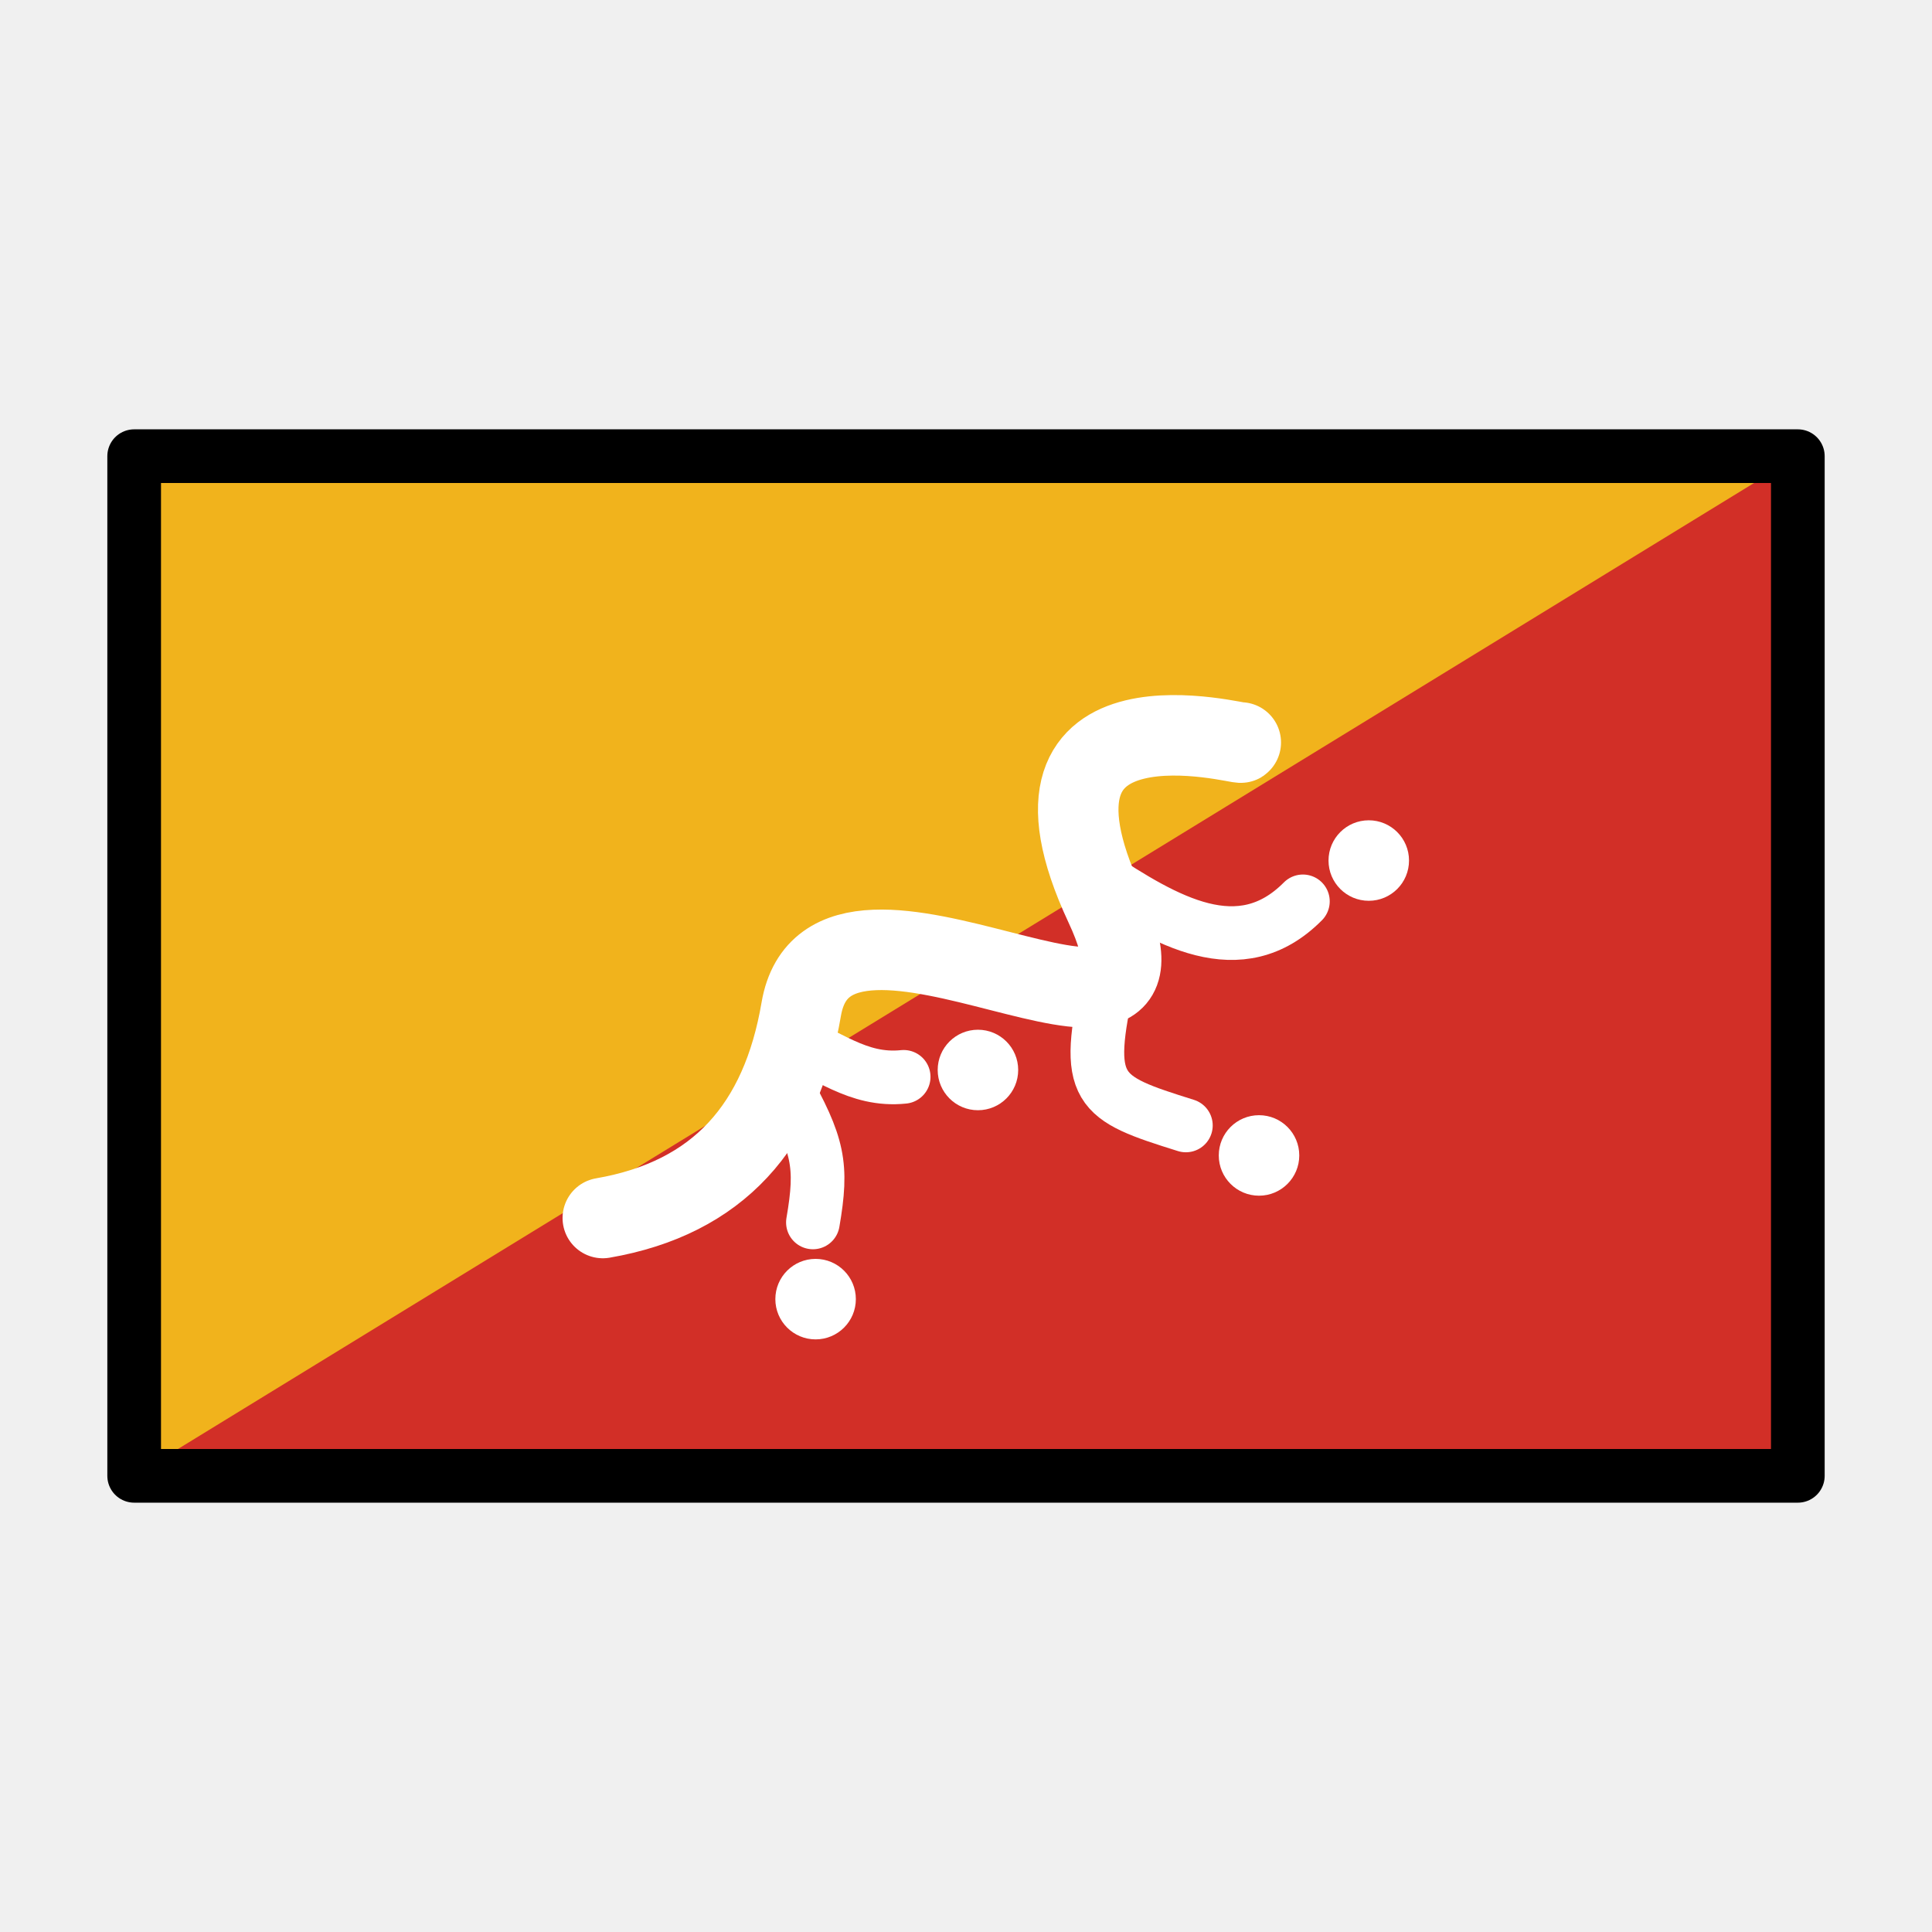
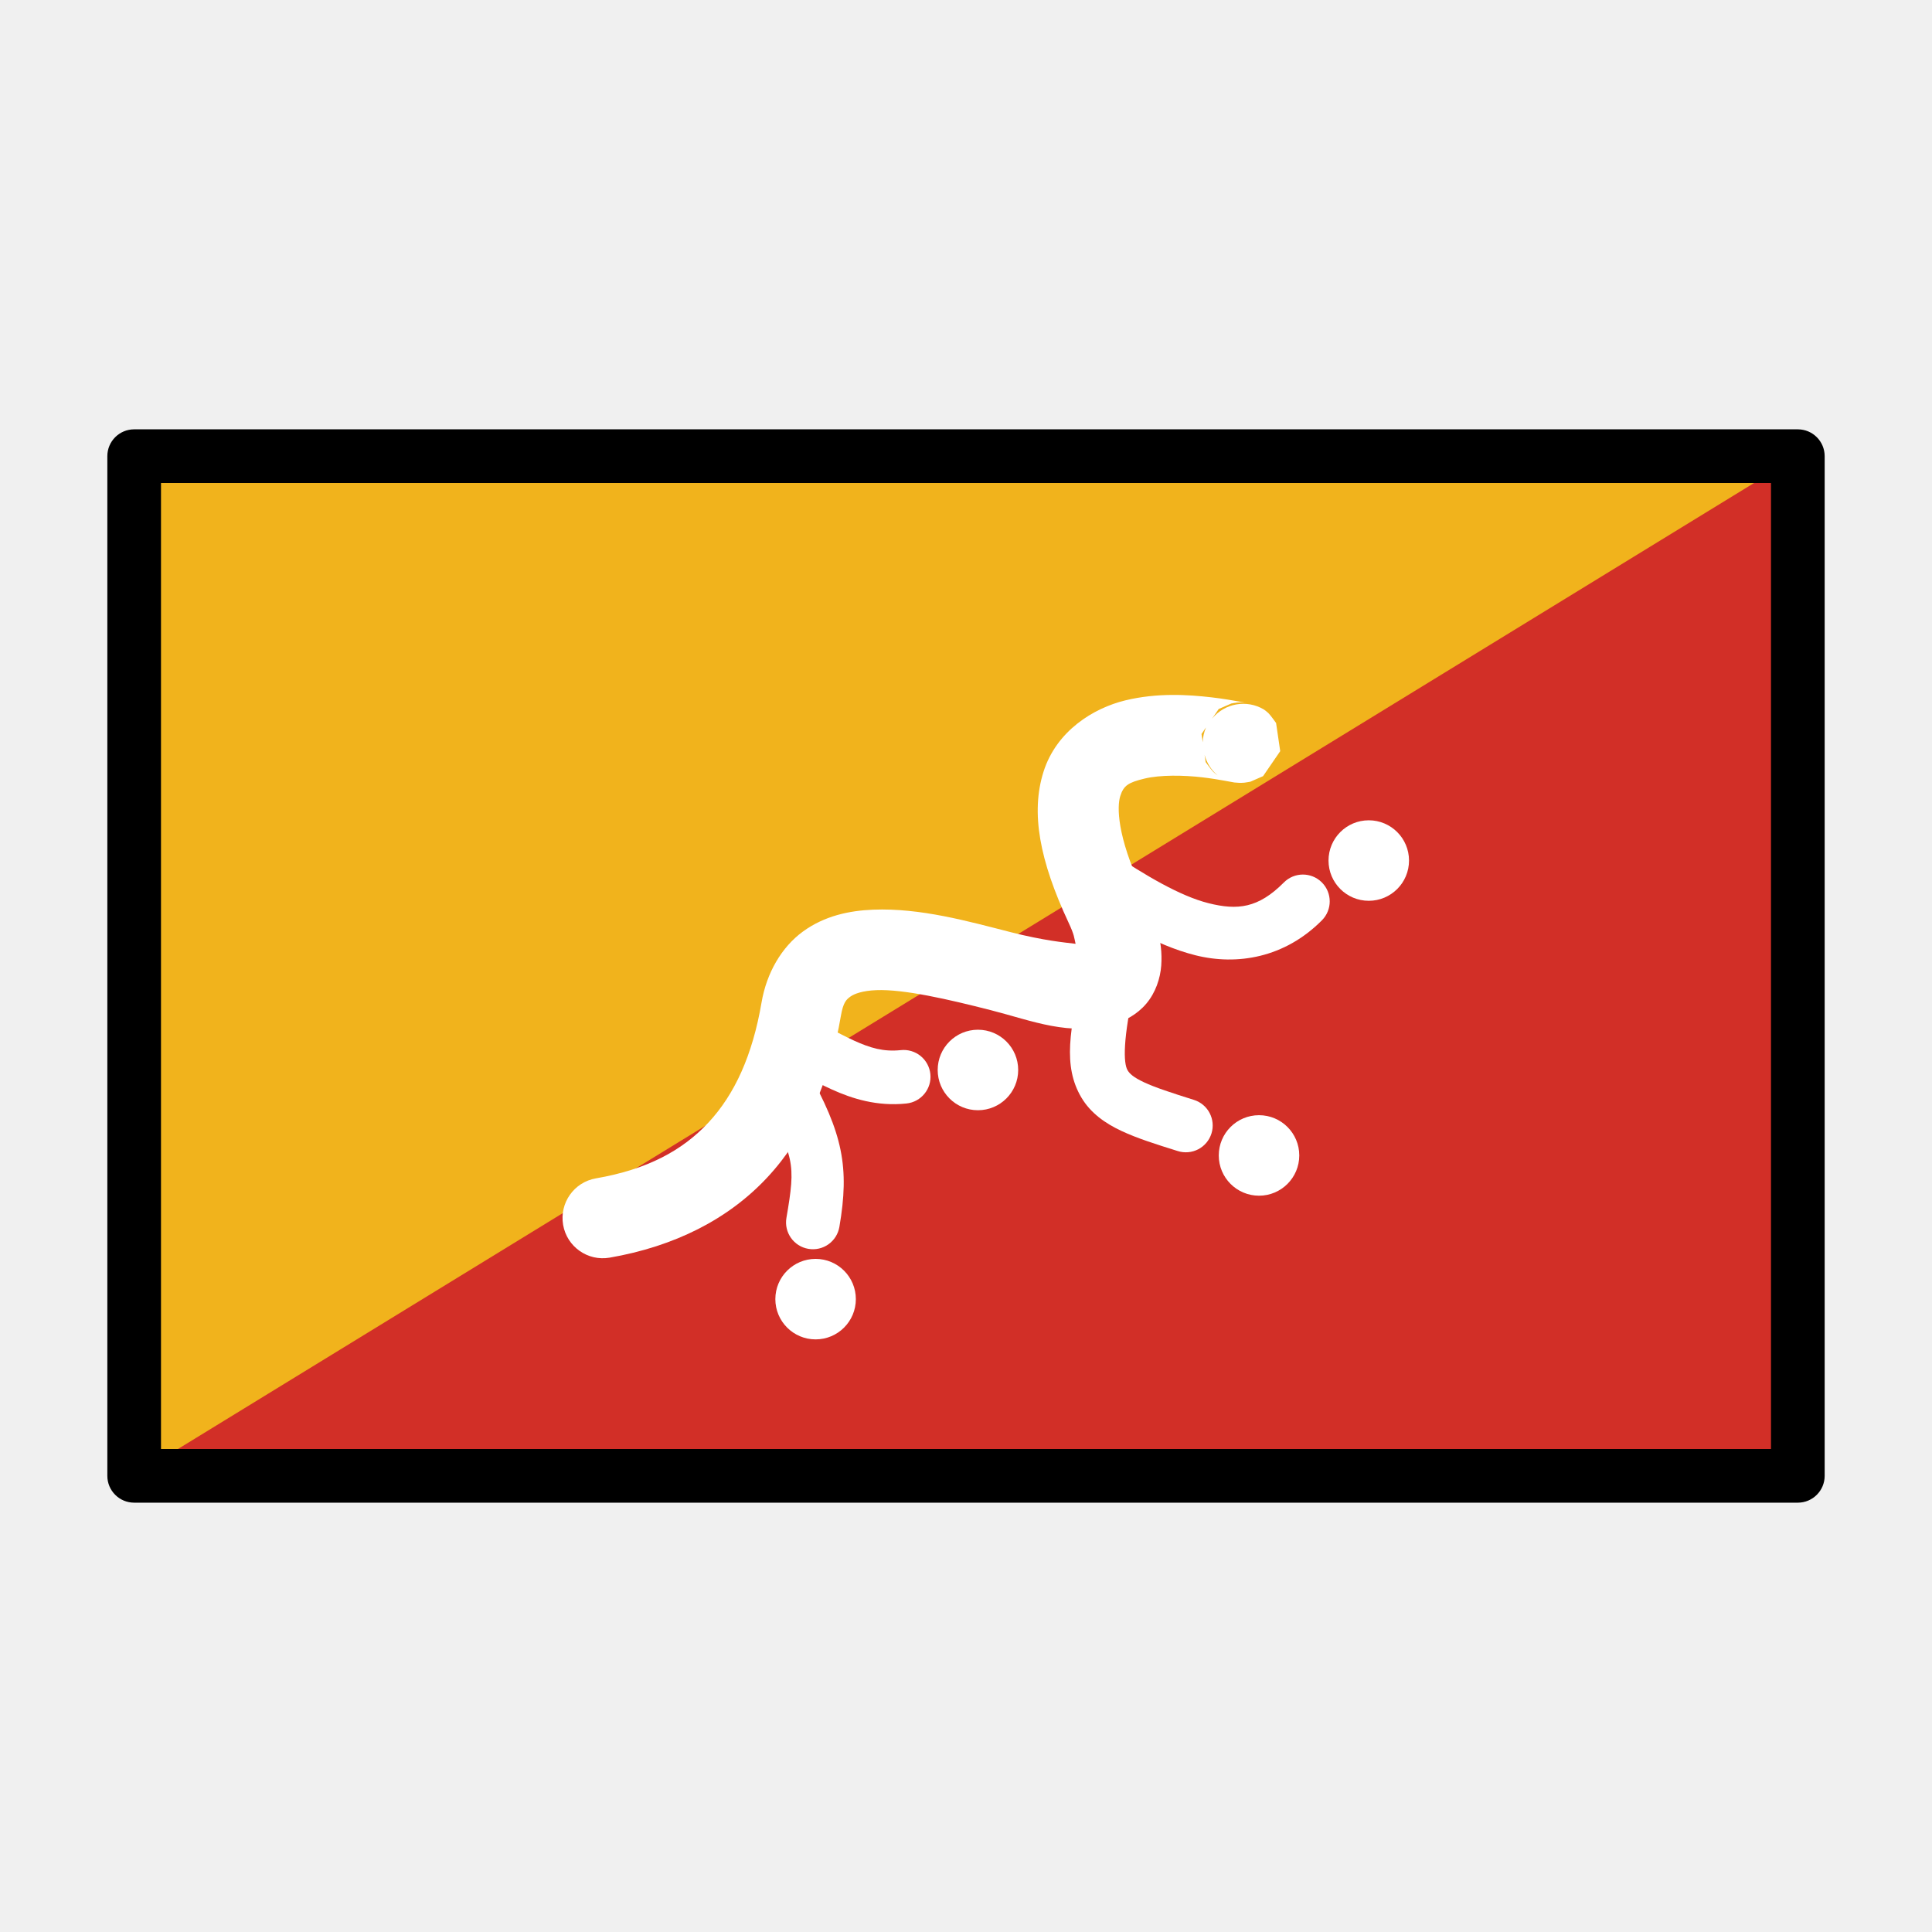
<svg xmlns="http://www.w3.org/2000/svg" id="emoji" viewBox="0 0 72 72" version="1.1">
-   <g id="color">
-     <rect x="5" y="17" width="62" height="38" fill="#d22f27" />
-     <polygon fill="#f1b31c" points="5 17 5 55 67 17" />
-     <g>
-       <path fill="none" stroke="#fff" stroke-linecap="round" stroke-linejoin="round" stroke-width="3" d="m46.24 27.67c0.201 0.141-9.044-2.459-5.06 6.075 3.623 7.761-10.23-2.525-11.32 3.865-0.743 4.356-3.086 7.037-7.395 7.782" />
-       <path fill="none" stroke="#fff" stroke-linecap="round" stroke-linejoin="round" stroke-width="2" d="m40.81 32.58c2.651 1.756 5.4 3.373 7.745 1.011" />
-       <path fill="none" stroke="#fff" stroke-linecap="round" stroke-linejoin="round" stroke-width="2" d="m41.33 36.44c-0.966 4.229-0.449 4.465 2.864 5.502" />
-       <circle cx="46.92" cy="43.06" r="1.5" fill="#fff" />
-       <circle cx="51.01" cy="32.07" r="1.5" fill="#fff" />
-       <g transform="matrix(1.5 0 0 1.5 -22.39 -22.64)" stroke-width="0.667">
-         <circle cx="35.19" cy="47.37" r="1" fill="#fff" stroke-width="0.444" />
-       </g>
-       <path fill="none" stroke="#fff" stroke-linecap="round" stroke-linejoin="round" stroke-width="2" d="m29.21 40.36c1.304 2.327 1.453 3.054 1.085 5.196" />
-       <path fill="none" stroke="#fff" stroke-linecap="round" stroke-linejoin="round" stroke-width="2" d="m29.3 38.71c1.54 0.539 2.636 1.603 4.377 1.421" />
-       <g transform="matrix(1.5 0 0 1.5 -16.34 -31.18)" stroke-width="0.667">
-         <circle cx="35.19" cy="47.37" r="1" fill="#fff" stroke-width="0.444" />
-       </g>
-     </g>
-   </g>
-   <g id="line">
-     <rect x="5" y="17" width="62" height="38" fill="none" stroke="#000" stroke-linecap="round" stroke-linejoin="round" stroke-width="2" />
-   </g>
+   <defs id="defs82099" />
+   <path id="path82331" style="fill:#d22f27" d="M 5,17 H 67 V 55 H 5 Z" />
+   <path id="path82334" style="fill:#f1b31c" d="M 67,17 H 5 v 38 z" />
+   <path style="color:#000000;fill:#ffffff;stroke-linecap:round;stroke-linejoin:round;-inkscape-stroke:none" d="m 45.148,25.988 c -0.868,-0.101 -2.018,-0.176 -3.211,0.113 -1.193,0.29 -2.567,1.139 -3.049,2.662 -0.482,1.523 -0.146,3.307 0.932,5.615 0.23,0.492 0.205,0.556 0.264,0.795 -0.414,-0.051 -1.168,-0.115 -2.426,-0.436 -1.57,-0.401 -3.357,-0.906 -5.119,-0.836 -0.881,0.035 -1.807,0.227 -2.611,0.811 -0.804,0.584 -1.361,1.553 -1.547,2.645 -0.336,1.971 -1.003,3.428 -1.979,4.477 -0.976,1.048 -2.292,1.751 -4.193,2.08 a 1.5,1.5 0 0 0 -1.223,1.734 1.5,1.5 0 0 0 1.734,1.221 c 2.407,-0.416 4.418,-1.425 5.877,-2.992 1.459,-1.568 2.333,-3.63 2.74,-6.016 0.086,-0.506 0.204,-0.611 0.352,-0.719 0.148,-0.107 0.454,-0.222 0.969,-0.242 1.029,-0.041 2.681,0.342 4.258,0.744 1.576,0.402 2.937,0.987 4.584,0.523 0.412,-0.116 0.875,-0.356 1.221,-0.766 0.346,-0.41 0.52,-0.941 0.555,-1.418 0.069,-0.954 -0.233,-1.794 -0.736,-2.873 -0.914,-1.958 -0.916,-3.049 -0.791,-3.443 0.125,-0.394 0.303,-0.506 0.898,-0.65 0.595,-0.145 1.47,-0.129 2.154,-0.049 0.342,0.04 0.635,0.09 0.848,0.129 0.107,0.019 0.187,0.035 0.279,0.051 0.046,0.008 0.061,0.017 0.234,0.025 0.043,0.002 0.098,0.006 0.207,-0.004 0.055,-0.005 0.228,-0.037 0.229,-0.037 6.22e-4,-1.52e-4 0.472,-0.207 0.473,-0.207 3.46e-4,-2.28e-4 0.639,-0.931 0.639,-0.932 6.7e-5,-3.07e-4 -0.154,-1.048 -0.154,-1.049 -2.14e-4,-3.86e-4 -0.214,-0.301 -0.287,-0.369 -0.073,-0.068 -0.126,-0.105 -0.168,-0.135 a 1.5,1.5 0 0 0 -1.93,0.342 c 0.117,-0.17 0.246,-0.359 0.246,-0.359 -3.46e-4,2.29e-4 0.469,-0.205 0.469,-0.205 -6.22e-4,1.52e-4 0.172,-0.033 0.225,-0.037 0.106,-0.009 0.154,-0.006 0.191,-0.004 0.15,0.007 0.127,0.011 0.117,0.01 -0.019,-0.003 -0.113,-0.019 -0.232,-0.041 -0.238,-0.043 -0.603,-0.108 -1.037,-0.158 z m -0.203,1.121 a 1.5,1.5 0 0 0 -0.123,0.553 c -0.019,-0.128 -0.045,-0.309 -0.045,-0.309 -1.8e-5,8e-5 0.103,-0.15 0.168,-0.244 z m -0.053,1.023 a 1.5,1.5 0 0 0 0.486,0.766 c -0.041,-0.028 -0.09,-0.066 -0.162,-0.133 -0.072,-0.067 -0.285,-0.366 -0.285,-0.365 5.4e-5,9.8e-5 -0.024,-0.166 -0.039,-0.268 z" id="path82328" />
+   <path style="color:#000000;fill:#ffffff;stroke-linecap:round;stroke-linejoin:round;-inkscape-stroke:none" d="m 40.611,31.6 a 1,1 0 0 0 -0.635,0.428 1,1 0 0 0 0.281,1.387 c 1.34,0.888 2.751,1.798 4.297,2.186 1.546,0.387 3.32,0.096 4.711,-1.305 a 1,1 0 0 0 -0.006,-1.414 1,1 0 0 0 -1.414,0.006 C 46.891,33.848 46.118,33.93 45.041,33.66 43.964,33.39 42.672,32.614 41.361,31.746 a 1,1 0 0 0 -0.75,-0.146 z" id="path82325" />
+   <path style="color:#000000;fill:#ffffff;stroke-linecap:round;stroke-linejoin:round;-inkscape-stroke:none" d="m 41.553,35.465 a 1,1 0 0 0 -1.197,0.752 c -0.493,2.156 -0.751,3.505 -0.059,4.68 0.346,0.587 0.897,0.969 1.492,1.248 0.596,0.279 1.274,0.492 2.105,0.752 a 1,1 0 0 0 1.254,-0.656 1,1 0 0 0 -0.656,-1.252 c -0.825,-0.258 -1.453,-0.465 -1.855,-0.654 -0.403,-0.189 -0.541,-0.323 -0.617,-0.453 -0.153,-0.26 -0.188,-1.146 0.285,-3.219 a 1,1 0 0 0 -0.752,-1.197 z" id="path82322" />
+   <path id="path82319" style="fill:#ffffff" d="m 48.42,43.06 a 1.5,1.5 0 0 1 -1.5,1.5 1.5,1.5 0 0 1 -1.5,-1.5 1.5,1.5 0 0 1 1.5,-1.5 1.5,1.5 0 0 1 1.5,1.5 z" />
+   <path id="path82316" style="fill:#ffffff" d="m 52.51,32.07 a 1.5,1.5 0 0 1 -1.5,1.5 1.5,1.5 0 0 1 -1.5,-1.5 1.5,1.5 0 0 1 1.5,-1.5 1.5,1.5 0 0 1 1.5,1.5 z" />
+   <path id="path82313" style="fill:#ffffff;stroke-width:0.667" d="m 31.895,48.415 a 1.5,1.5 0 0 1 -1.5,1.5 1.5,1.5 0 0 1 -1.5,-1.5 1.5,1.5 0 0 1 1.5,-1.5 1.5,1.5 0 0 1 1.5,1.5 z" />
+   <path style="color:#000000;fill:#ffffff;stroke-linecap:round;stroke-linejoin:round;-inkscape-stroke:none" d="m 29.48,39.398 a 1,1 0 0 0 -0.76,0.09 1,1 0 0 0 -0.383,1.361 c 1.276,2.278 1.325,2.477 0.971,4.537 A 1,1 0 0 0 30.125,46.541 1,1 0 0 0 31.281,45.725 C 31.663,43.501 31.414,42.247 30.082,39.871 a 1,1 0 0 0 -0.602,-0.473 z" id="path82310" />
+   <path style="color:#000000;fill:#ffffff;stroke-linecap:round;stroke-linejoin:round;-inkscape-stroke:none" d="m 29.631,37.766 a 1,1 0 0 0 -1.275,0.613 1,1 0 0 0 0.613,1.275 c 0.646,0.226 1.272,0.603 2.031,0.947 0.759,0.345 1.689,0.638 2.781,0.523 a 1,1 0 0 0 0.891,-1.098 1,1 0 0 0 -1.1,-0.891 c -0.648,0.068 -1.137,-0.079 -1.746,-0.355 -0.609,-0.277 -1.301,-0.703 -2.195,-1.016 z" id="path82307" />
+   <path id="path82304" style="fill:#ffffff;stroke-width:0.667" d="m 37.945,39.875 a 1.5,1.5 0 0 1 -1.5,1.5 1.5,1.5 0 0 1 -1.5,-1.5 1.5,1.5 0 0 1 1.5,-1.5 1.5,1.5 0 0 1 1.5,1.5 z" />
+   <path style="color:#000000;fill:#000000;stroke-linecap:round;stroke-linejoin:round;-inkscape-stroke:none" d="m 5,16 a 1,1 0 0 0 -1,1 v 38 a 1,1 0 0 0 1,1 h 62 a 1,1 0 0 0 1,-1 V 17 a 1,1 0 0 0 -1,-1 z m 1,2 H 66 V 54 H 6 Z" id="path82301" />
</svg>
